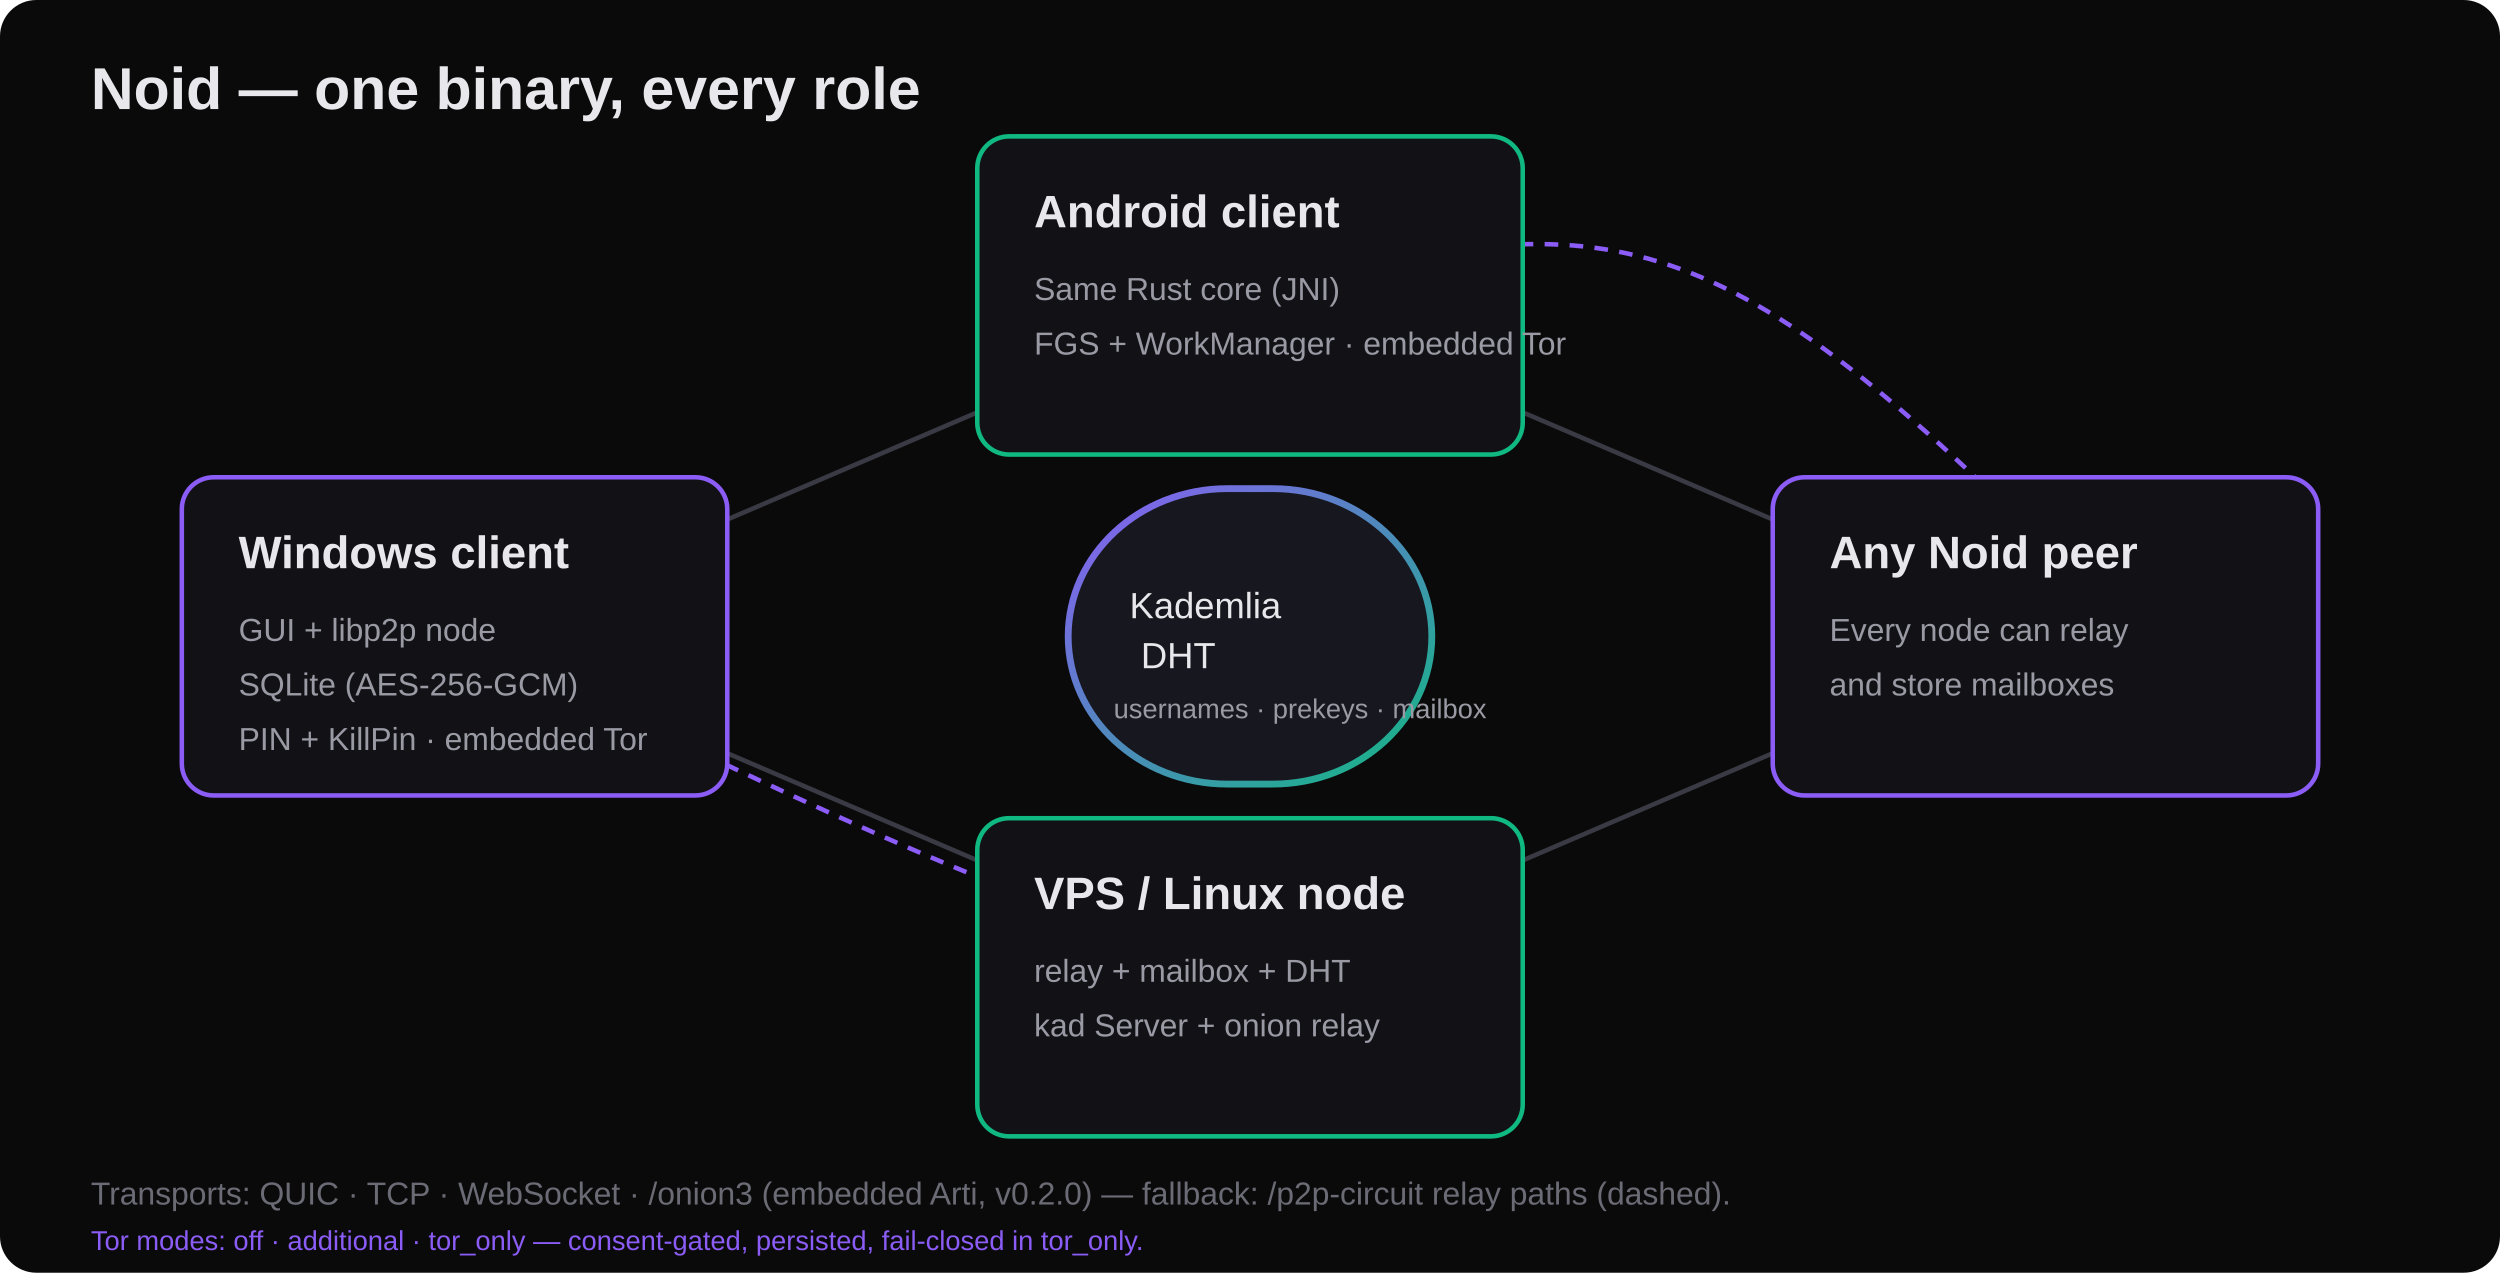
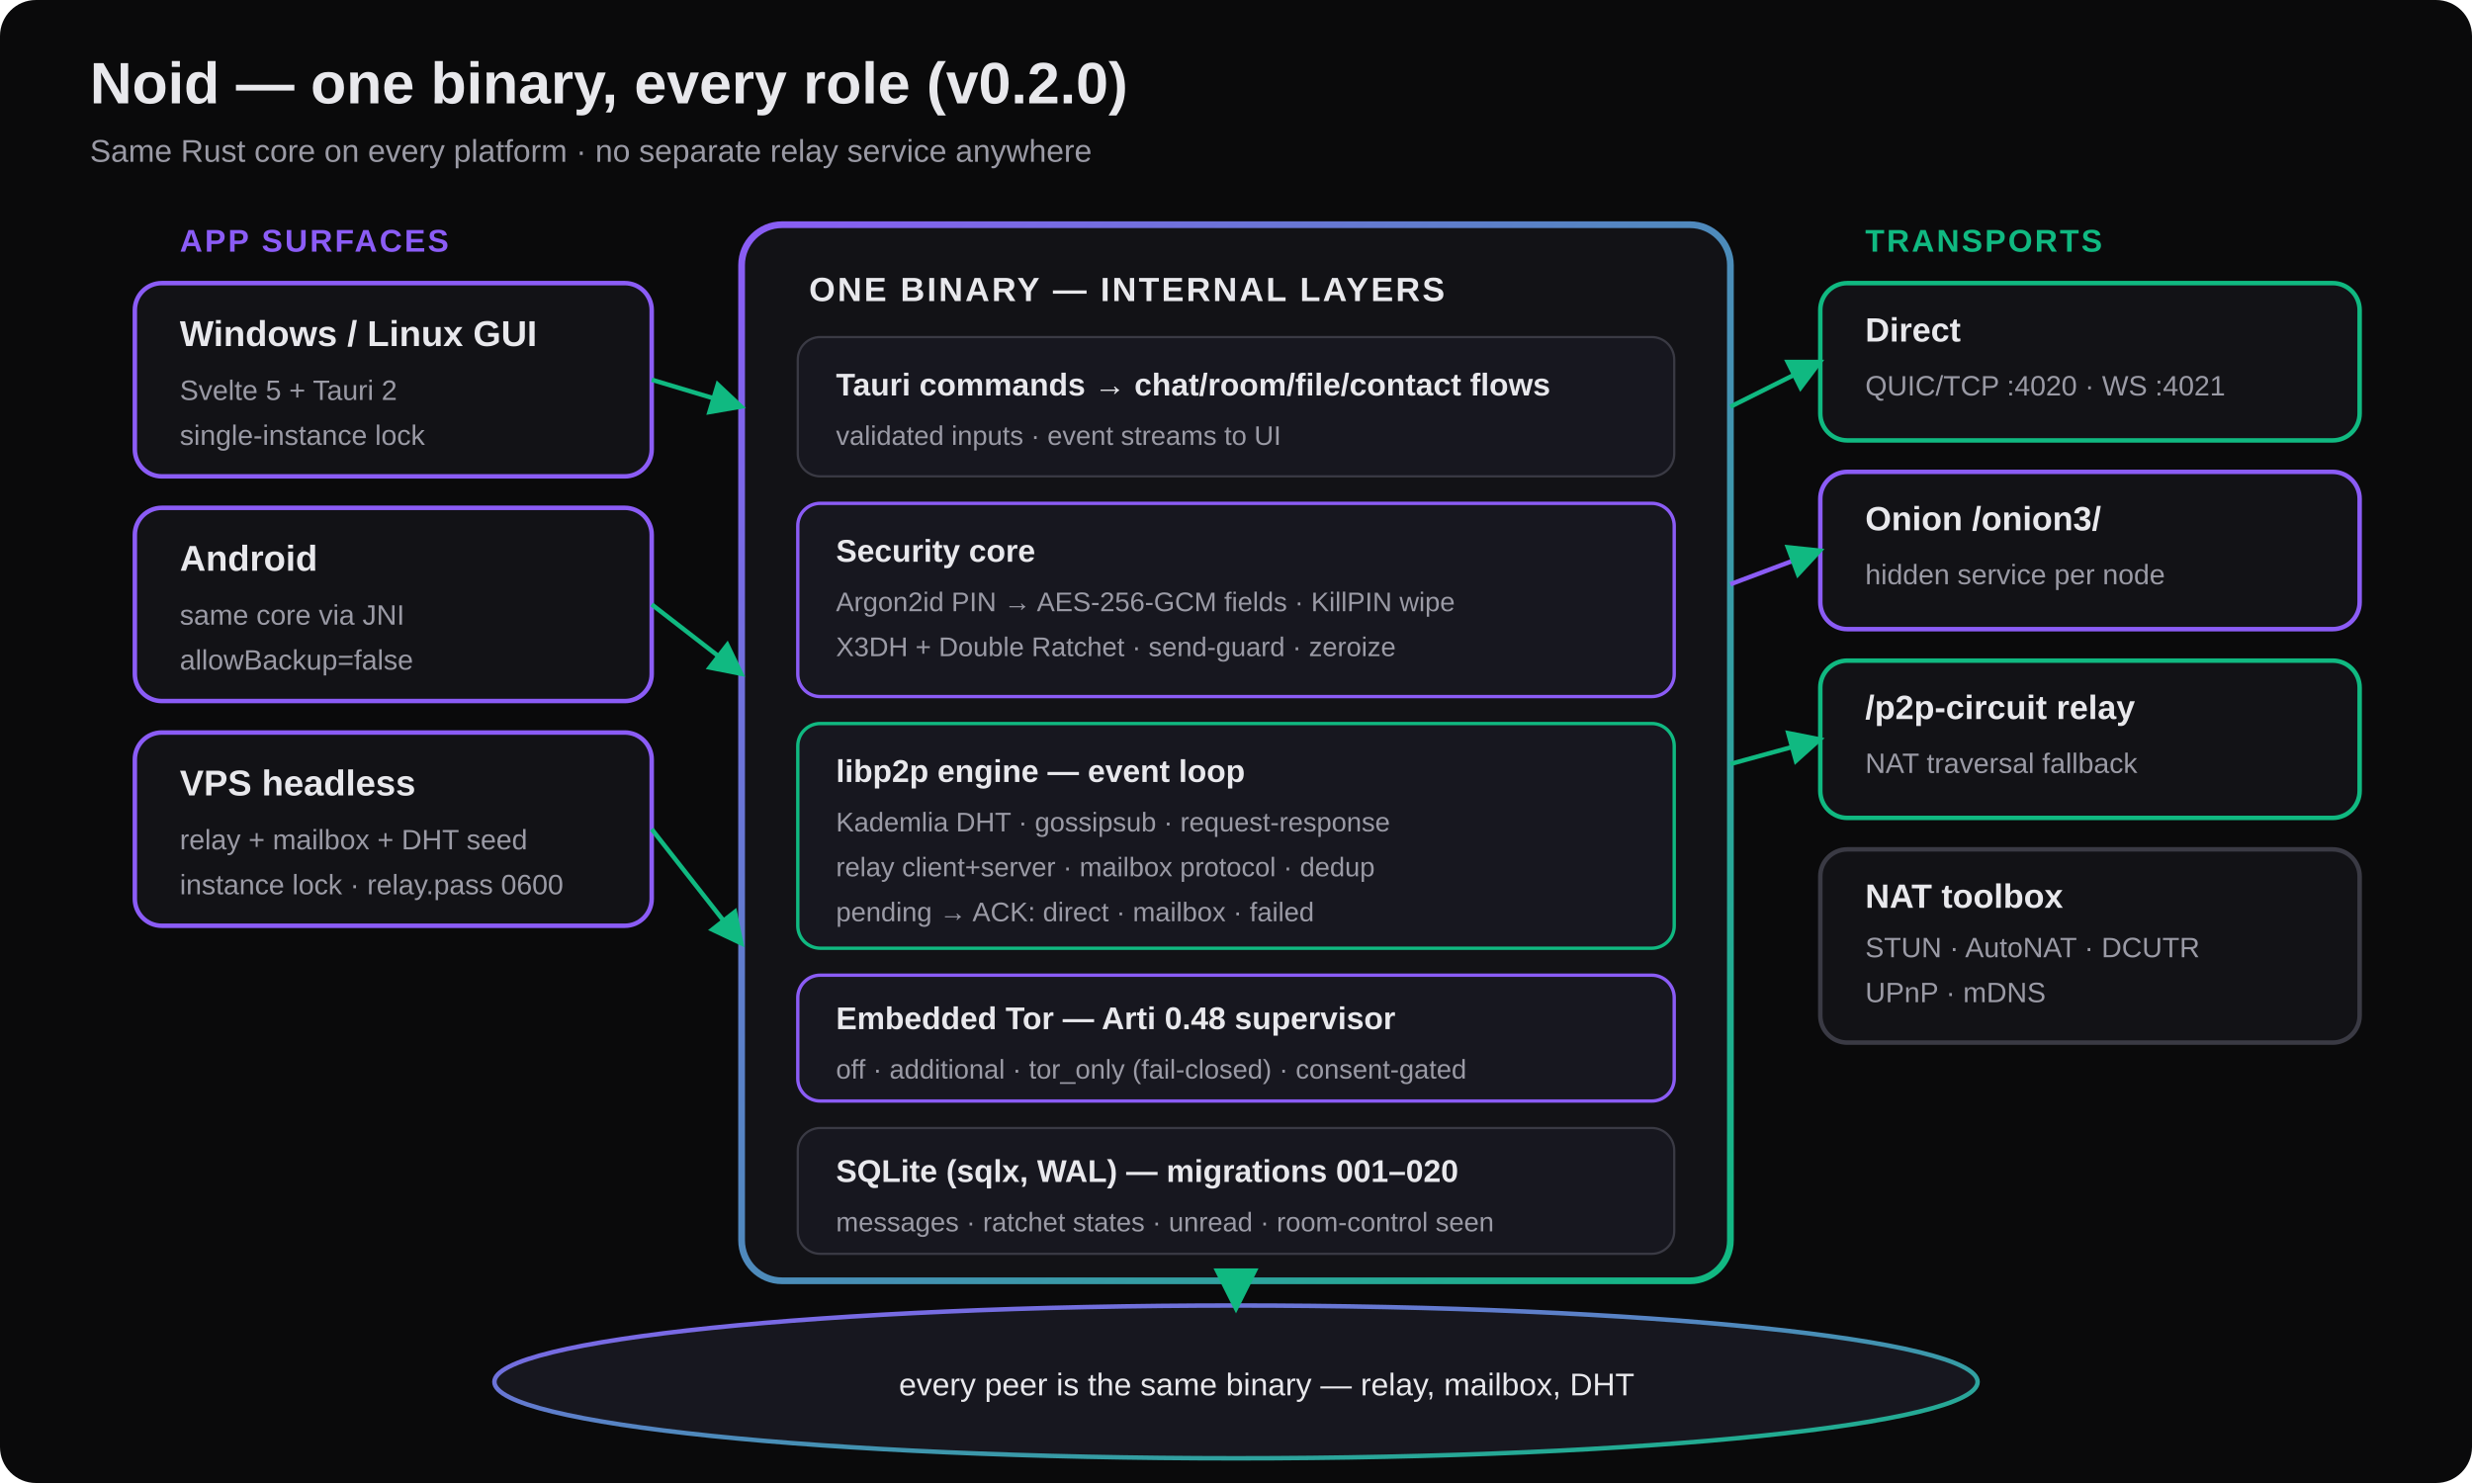
- <svg xmlns="http://www.w3.org/2000/svg" width="1100" height="560" viewBox="0 0 1100 560" font-family="Segoe UI, Arial, sans-serif">
-   <rect width="1100" height="560" fill="#0a0a0b" rx="16" />
-   <text x="40" y="48" font-size="26" font-weight="700" fill="#e8e8ec">Noid — one binary, every role</text>
-   <g stroke="#3a3a44" stroke-width="2">
-     <line x1="200" y1="280" x2="550" y2="130" />
-     <line x1="200" y1="280" x2="550" y2="430" />
-     <line x1="900" y1="280" x2="550" y2="130" />
-     <line x1="900" y1="280" x2="550" y2="430" />
-   </g>
-   <g stroke="#8b5cf6" stroke-width="2" fill="none" stroke-dasharray="6 5">
-     <path d="M550 130 C 700 90, 750 90, 900 240" />
-     <path d="M200 280 C 330 340, 400 380, 550 430" />
-   </g>
-   <g>
-     <rect x="80" y="210" width="240" height="140" rx="14" fill="#121216" stroke="#8b5cf6" stroke-width="2" />
-     <text x="105" y="250" font-size="20" font-weight="700" fill="#e8e8ec">Windows client</text>
-     <text x="105" y="282" font-size="14" fill="#9a9aa5">GUI + libp2p node</text>
-     <text x="105" y="306" font-size="14" fill="#9a9aa5">SQLite (AES-256-GCM)</text>
-     <text x="105" y="330" font-size="14" fill="#9a9aa5">PIN + KillPin · embedded Tor</text>
-     <rect x="430" y="60" width="240" height="140" rx="14" fill="#121216" stroke="#10b981" stroke-width="2" />
-     <text x="455" y="100" font-size="20" font-weight="700" fill="#e8e8ec">Android client</text>
-     <text x="455" y="132" font-size="14" fill="#9a9aa5">Same Rust core (JNI)</text>
-     <text x="455" y="156" font-size="14" fill="#9a9aa5">FGS + WorkManager · embedded Tor</text>
-     <rect x="430" y="360" width="240" height="140" rx="14" fill="#121216" stroke="#10b981" stroke-width="2" />
-     <text x="455" y="400" font-size="20" font-weight="700" fill="#e8e8ec">VPS / Linux node</text>
-     <text x="455" y="432" font-size="14" fill="#9a9aa5">relay + mailbox + DHT</text>
-     <text x="455" y="456" font-size="14" fill="#9a9aa5">kad Server + onion relay</text>
-     <rect x="780" y="210" width="240" height="140" rx="14" fill="#121216" stroke="#8b5cf6" stroke-width="2" />
-     <text x="805" y="250" font-size="20" font-weight="700" fill="#e8e8ec">Any Noid peer</text>
-     <text x="805" y="282" font-size="14" fill="#9a9aa5">Every node can relay</text>
-     <text x="805" y="306" font-size="14" fill="#9a9aa5">and store mailboxes</text>
-     <rect x="470" y="215" width="160" height="130" rx="70" fill="#17171f" stroke="url(#g)" stroke-width="3" />
-     <defs>
-       <linearGradient id="g" x1="0" y1="0" x2="1" y2="1">
-         <stop offset="0" stop-color="#8b5cf6" />
-         <stop offset="1" stop-color="#10b981" />
-       </linearGradient>
-     </defs>
-     <text x="497" y="272" font-size="16" fill="#e8e8ec">Kademlia</text>
-     <text x="502" y="294" font-size="16" fill="#e8e8ec">DHT</text>
-     <text x="490" y="316" font-size="12" fill="#9a9aa5">usernames · prekeys · mailbox</text>
-   </g>
-   <text x="40" y="530" font-size="14" fill="#6b6b75">Transports: QUIC · TCP · WebSocket · /onion3 (embedded Arti, v0.2.0) — fallback: /p2p-circuit relay paths (dashed).</text>
-   <text x="40" y="550" font-size="12" fill="#8b5cf6">Tor modes: off · additional · tor_only — consent-gated, persisted, fail-closed in tor_only.</text>
+ <svg xmlns="http://www.w3.org/2000/svg" width="1100" height="660" viewBox="0 0 1100 660" font-family="Segoe UI, Arial, sans-serif">
+   <defs>
+     <linearGradient id="g" x1="0" y1="0" x2="1" y2="1">
+       <stop offset="0" stop-color="#8b5cf6" />
+       <stop offset="1" stop-color="#10b981" />
+     </linearGradient>
+     <marker id="arr" markerWidth="8" markerHeight="8" refX="7" refY="4" orient="auto">
+       <path d="M0 0L8 4L0 8z" fill="#10b981" />
+     </marker>
+   </defs>
+   <rect width="1100" height="660" fill="#0a0a0b" rx="16" />
+   <text x="40" y="46" font-size="26" font-weight="700" fill="#e8e8ec">Noid — one binary, every role (v0.2.0)</text>
+   <text x="40" y="72" font-size="14" fill="#9a9aa5">Same Rust core on every platform · no separate relay service anywhere</text>
+   <text x="80" y="112" font-size="14" font-weight="700" fill="#8b5cf6" letter-spacing="1">APP SURFACES</text>
+   <rect x="60" y="126" width="230" height="86" rx="12" fill="#121216" stroke="#8b5cf6" stroke-width="2" />
+   <text x="80" y="154" font-size="16" font-weight="700" fill="#e8e8ec">Windows / Linux GUI</text>
+   <text x="80" y="178" font-size="12.5" fill="#9a9aa5">Svelte 5 + Tauri 2</text>
+   <text x="80" y="198" font-size="12.5" fill="#9a9aa5">single-instance lock</text>
+   <rect x="60" y="226" width="230" height="86" rx="12" fill="#121216" stroke="#8b5cf6" stroke-width="2" />
+   <text x="80" y="254" font-size="16" font-weight="700" fill="#e8e8ec">Android</text>
+   <text x="80" y="278" font-size="12.5" fill="#9a9aa5">same core via JNI</text>
+   <text x="80" y="298" font-size="12.5" fill="#9a9aa5">allowBackup=false</text>
+   <rect x="60" y="326" width="230" height="86" rx="12" fill="#121216" stroke="#8b5cf6" stroke-width="2" />
+   <text x="80" y="354" font-size="16" font-weight="700" fill="#e8e8ec">VPS headless</text>
+   <text x="80" y="378" font-size="12.5" fill="#9a9aa5">relay + mailbox + DHT seed</text>
+   <text x="80" y="398" font-size="12.5" fill="#9a9aa5">instance lock · relay.pass 0600</text>
+   <rect x="330" y="100" width="440" height="470" rx="18" fill="#121216" stroke="url(#g)" stroke-width="3" />
+   <text x="360" y="134" font-size="15" font-weight="700" fill="#e8e8ec" letter-spacing="1">ONE BINARY — INTERNAL LAYERS</text>
+   <rect x="355" y="150" width="390" height="62" rx="10" fill="#17171f" stroke="#3a3a44" />
+   <text x="372" y="176" font-size="14" font-weight="600" fill="#e8e8ec">Tauri commands → chat/room/file/contact flows</text>
+   <text x="372" y="198" font-size="12" fill="#9a9aa5">validated inputs · event streams to UI</text>
+   <rect x="355" y="224" width="390" height="86" rx="10" fill="#17171f" stroke="#8b5cf6" stroke-width="1.5" />
+   <text x="372" y="250" font-size="14" font-weight="600" fill="#e8e8ec">Security core</text>
+   <text x="372" y="272" font-size="12" fill="#9a9aa5">Argon2id PIN → AES-256-GCM fields · KillPIN wipe</text>
+   <text x="372" y="292" font-size="12" fill="#9a9aa5">X3DH + Double Ratchet · send-guard · zeroize</text>
+   <rect x="355" y="322" width="390" height="100" rx="10" fill="#17171f" stroke="#10b981" stroke-width="1.5" />
+   <text x="372" y="348" font-size="14" font-weight="600" fill="#e8e8ec">libp2p engine — event loop</text>
+   <text x="372" y="370" font-size="12" fill="#9a9aa5">Kademlia DHT · gossipsub · request-response</text>
+   <text x="372" y="390" font-size="12" fill="#9a9aa5">relay client+server · mailbox protocol · dedup</text>
+   <text x="372" y="410" font-size="12" fill="#9a9aa5">pending → ACK: direct · mailbox · failed</text>
+   <rect x="355" y="434" width="390" height="56" rx="10" fill="#17171f" stroke="#8b5cf6" stroke-width="1.5" />
+   <text x="372" y="458" font-size="14" font-weight="600" fill="#e8e8ec">Embedded Tor — Arti 0.48 supervisor</text>
+   <text x="372" y="480" font-size="12" fill="#9a9aa5">off · additional · tor_only (fail-closed) · consent-gated</text>
+   <rect x="355" y="502" width="390" height="56" rx="10" fill="#17171f" stroke="#3a3a44" />
+   <text x="372" y="526" font-size="14" font-weight="600" fill="#e8e8ec">SQLite (sqlx, WAL) — migrations 001–020</text>
+   <text x="372" y="548" font-size="12" fill="#9a9aa5">messages · ratchet states · unread · room-control seen</text>
+   <line x1="290" y1="169" x2="330" y2="181" stroke="#10b981" stroke-width="2" marker-end="url(#arr)" />
+   <line x1="290" y1="269" x2="330" y2="300" stroke="#10b981" stroke-width="2" marker-end="url(#arr)" />
+   <line x1="290" y1="369" x2="330" y2="420" stroke="#10b981" stroke-width="2" marker-end="url(#arr)" />
+   <text x="830" y="112" font-size="14" font-weight="700" fill="#10b981" letter-spacing="1">TRANSPORTS</text>
+   <rect x="810" y="126" width="240" height="70" rx="12" fill="#121216" stroke="#10b981" stroke-width="2" />
+   <text x="830" y="152" font-size="15" font-weight="700" fill="#e8e8ec">Direct</text>
+   <text x="830" y="176" font-size="12.5" fill="#9a9aa5">QUIC/TCP :4020 · WS :4021</text>
+   <rect x="810" y="210" width="240" height="70" rx="12" fill="#121216" stroke="#8b5cf6" stroke-width="2" />
+   <text x="830" y="236" font-size="15" font-weight="700" fill="#e8e8ec">Onion /onion3/</text>
+   <text x="830" y="260" font-size="12.5" fill="#9a9aa5">hidden service per node</text>
+   <rect x="810" y="294" width="240" height="70" rx="12" fill="#121216" stroke="#10b981" stroke-width="2" />
+   <text x="830" y="320" font-size="15" font-weight="700" fill="#e8e8ec">/p2p-circuit relay</text>
+   <text x="830" y="344" font-size="12.5" fill="#9a9aa5">NAT traversal fallback</text>
+   <rect x="810" y="378" width="240" height="86" rx="12" fill="#121216" stroke="#3a3a44" stroke-width="2" />
+   <text x="830" y="404" font-size="15" font-weight="700" fill="#e8e8ec">NAT toolbox</text>
+   <text x="830" y="426" font-size="12.5" fill="#9a9aa5">STUN · AutoNAT · DCUTR</text>
+   <text x="830" y="446" font-size="12.5" fill="#9a9aa5">UPnP · mDNS</text>
+   <line x1="770" y1="181" x2="810" y2="161" stroke="#10b981" stroke-width="2" marker-end="url(#arr)" />
+   <line x1="770" y1="260" x2="810" y2="245" stroke="#8b5cf6" stroke-width="2" marker-end="url(#arr)" />
+   <line x1="770" y1="340" x2="810" y2="329" stroke="#10b981" stroke-width="2" marker-end="url(#arr)" />
+   <ellipse cx="550" cy="615" rx="330" ry="34" fill="#17171f" stroke="url(#g)" stroke-width="2" />
+   <text x="400" y="621" font-size="14" fill="#e8e8ec">every peer is the same binary — relay, mailbox, DHT</text>
+   <line x1="550" y1="570" x2="550" y2="582" stroke="#10b981" stroke-width="2.5" marker-end="url(#arr)" />
</svg>
